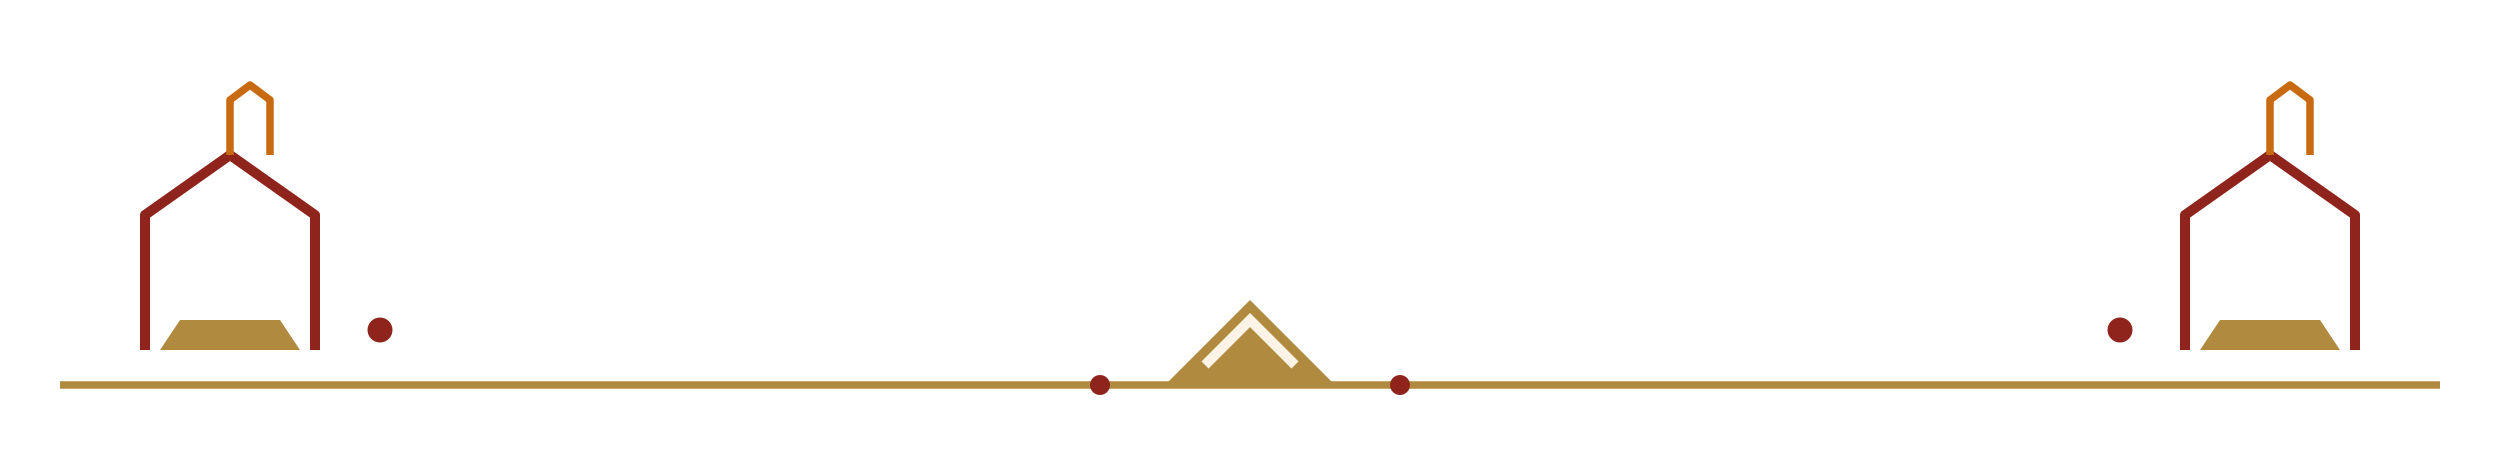
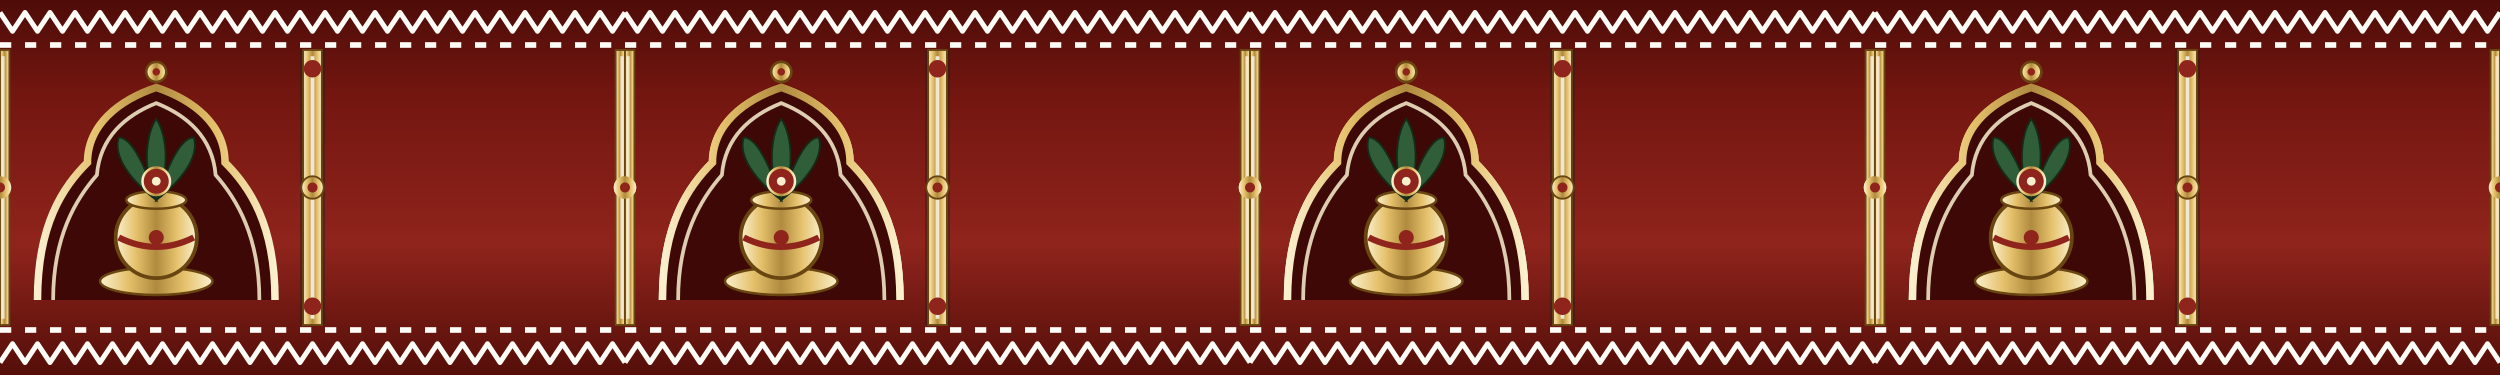
- <svg xmlns="http://www.w3.org/2000/svg" viewBox="0 0 1000 180" fill="none" role="img" aria-labelledby="title desc">
-   <path d="M24 154H976" stroke="#B08A3E" stroke-width="3" />
-   <path d="M58 140V86L92 62L126 86V140M874 140V86L908 62L942 86V140" stroke="#8F241C" stroke-width="4" stroke-linejoin="round" />
-   <g stroke="#C86A12" stroke-width="3" stroke-linejoin="round">
-     <path d="M92 62V40L100 34L108 40V62" />
-     <path d="M908 62V40L916 34L924 40V62" />
-   </g>
-   <g fill="#B08A3E">
-     <path d="M64 140h56l-8-12H72z" />
-     <path d="M880 140h56l-8-12h-40z" />
-     <path d="M466 154l34-34 34 34z" />
-   </g>
-   <path d="M482 146l18-18 18 18" stroke="#FBF4E6" stroke-width="4" />
-   <g fill="#8F241C">
-     <circle cx="152" cy="132" r="5" />
-     <circle cx="848" cy="132" r="5" />
-     <circle cx="440" cy="154" r="4" />
-     <circle cx="560" cy="154" r="4" />
-   </g>
+ <svg xmlns="http://www.w3.org/2000/svg" xmlns:xlink="http://www.w3.org/1999/xlink" viewBox="0 0 400 60" width="400" height="60" fill="none" xml:space="preserve">
+   <defs>
+     <linearGradient id="tmbRedGrad" x1="0%" y1="0%" x2="0%" y2="100%">
+       <stop offset="0%" stop-color="#4E0C08" />
+       <stop offset="25%" stop-color="#731610" />
+       <stop offset="65%" stop-color="#8F241C" />
+       <stop offset="100%" stop-color="#550E09" />
+     </linearGradient>
+     <linearGradient id="tmbGoldGrad" x1="0%" y1="0%" x2="100%" y2="0%">
+       <stop offset="0%" stop-color="#FAF0CE" />
+       <stop offset="25%" stop-color="#E5C16C" />
+       <stop offset="50%" stop-color="#B08A3E" />
+       <stop offset="75%" stop-color="#E5C16C" />
+       <stop offset="100%" stop-color="#FAF0CE" />
+     </linearGradient>
+     <g id="templeCorniceUnit">
+       <g transform="translate(50, 0)">
+         <rect x="-2" y="8" width="4" height="44" fill="#24201D" opacity="0.45" />
+         <rect x="-1.5" y="8" width="3" height="44" fill="url(#tmbGoldGrad)" stroke="#694611" stroke-width="0.3" />
+         <line x1="0" y1="9" x2="0" y2="51" stroke="#FFFDF7" stroke-width="0.6" opacity="0.8" />
+         <circle cx="0" cy="11" r="1.4" fill="#8F241C" />
+         <circle cx="0" cy="30" r="1.8" fill="url(#tmbGoldGrad)" stroke="#694611" stroke-width="0.3" />
+         <circle cx="0" cy="30" r="0.8" fill="#8F241C" />
+         <circle cx="0" cy="49" r="1.4" fill="#8F241C" />
+       </g>
+       <rect x="0" y="8" width="1.5" height="44" fill="url(#tmbGoldGrad)" stroke="#694611" stroke-width="0.3" />
+       <line x1="0.5" y1="9" x2="0.5" y2="51" stroke="#FFFDF7" stroke-width="0.5" opacity="0.7" />
+       <circle cx="0" cy="30" r="1.8" fill="url(#tmbGoldGrad)" />
+       <circle cx="0" cy="30" r="0.8" fill="#8F241C" />
+       <rect x="98.5" y="8" width="1.5" height="44" fill="url(#tmbGoldGrad)" stroke="#694611" stroke-width="0.3" />
+       <line x1="99.5" y1="9" x2="99.5" y2="51" stroke="#FFFDF7" stroke-width="0.5" opacity="0.7" />
+       <circle cx="100" cy="30" r="1.8" fill="url(#tmbGoldGrad)" />
+       <circle cx="100" cy="30" r="0.8" fill="#8F241C" />
+       <g transform="translate(0, 0)">
+         <path d="             M 6,48             C 6,36 10,30 14,26             C 14,20 19,16 25,14             C 31,16 36,20 36,26             C 40,30 44,36 44,48           " fill="#3D0805" stroke="url(#tmbGoldGrad)" stroke-width="1.2" />
+         <path d="             M 8.5,48             C 8.5,38 12,32 15.5,28             C 16,22 20,18.5 25,16.5             C 30,18.5 34,22 34.5,28             C 38,32 41.5,38 41.5,48           " fill="none" stroke="#FAF0CE" stroke-width="0.6" opacity="0.85" />
+         <circle cx="25" cy="11.5" r="1.6" fill="url(#tmbGoldGrad)" stroke="#694611" stroke-width="0.4" />
+         <circle cx="25" cy="11.5" r="0.6" fill="#8F241C" />
+         <g transform="translate(25, 33)">
+           <ellipse cx="0" cy="12" rx="9" ry="2.2" fill="url(#tmbGoldGrad)" stroke="#694611" stroke-width="0.4" />
+           <circle cx="0" cy="5" r="6.5" fill="url(#tmbGoldGrad)" stroke="#694611" stroke-width="0.6" />
+           <path d="M -6,5 Q 0,8 6,5" stroke="#8F241C" stroke-width="1" fill="none" />
+           <circle cx="0" cy="5" r="1.2" fill="#8F241C" />
+           <ellipse cx="0" cy="-1" rx="4.8" ry="1.4" fill="url(#tmbGoldGrad)" stroke="#694611" stroke-width="0.4" />
+           <path d="M 0,-1 C -4,-4 -7,-8 -6,-11 C -4,-11 -2,-7 0,-1 Z" fill="#2F5E38" stroke="#142B18" stroke-width="0.3" />
+           <path d="M 0,-1 C 4,-4 7,-8 6,-11 C 4,-11 2,-7 0,-1 Z" fill="#2F5E38" stroke="#142B18" stroke-width="0.3" />
+           <path d="M 0,-1 C -2,-5 -2,-11 0,-14 C 2,-11 2,-5 0,-1 Z" fill="#2F5E38" stroke="#142B18" stroke-width="0.3" />
+           <circle cx="0" cy="-4" r="2.2" fill="#8F241C" stroke="url(#tmbGoldGrad)" stroke-width="0.4" />
+           <circle cx="0" cy="-4" r="0.7" fill="#FAF0CE" />
+         </g>
+       </g>
+       <g transform="translate(50, 0)">
+         <path d="             M 56,48             C 56,36 60,30 64,26             C 64,20 69,16 75,14             C 81,16 86,20 86,26             C 90,30 94,36 94,48           " fill="#3D0805" stroke="url(#tmbGoldGrad)" stroke-width="1.2" />
+         <path d="             M 58.5,48             C 58.5,38 62,32 65.5,28             C 66,22 70,18.5 75,16.5             C 80,18.5 84,22 84.5,28             C 88,32 91.5,38 91.5,48           " fill="none" stroke="#FAF0CE" stroke-width="0.6" opacity="0.85" />
+         <circle cx="75" cy="11.5" r="1.6" fill="url(#tmbGoldGrad)" stroke="#694611" stroke-width="0.4" />
+         <circle cx="75" cy="11.5" r="0.6" fill="#8F241C" />
+         <g transform="translate(75, 33)">
+           <ellipse cx="0" cy="12" rx="8" ry="2.2" fill="url(#tmbGoldGrad)" stroke="#694611" stroke-width="0.4" />
+           <line x1="0" y1="12" x2="0" y2="-4" stroke="url(#tmbGoldGrad)" stroke-width="1.4" stroke-linecap="round" />
+           <ellipse cx="0" cy="4" rx="1.6" ry="0.6" fill="url(#tmbGoldGrad)" />
+           <ellipse cx="0" cy="8" rx="1.6" ry="0.6" fill="url(#tmbGoldGrad)" />
+           <path d="M -2,0 L 2,0 L -2,3 L 2,3 Z" fill="url(#tmbGoldGrad)" stroke="#694611" stroke-width="0.3" />
+           <circle cx="0" cy="1.5" r="0.6" fill="#8F241C" />
+           <path d="M -1.5,-2 C -4.5,-4 -7,-7 -7,-11 C -5,-10 -2.5,-8 0,-6 Z" fill="url(#tmbGoldGrad)" stroke="#694611" stroke-width="0.4" />
+           <path d="M 1.5,-2 C 4.5,-4 7,-7 7,-11 C 5,-10 2.5,-8 0,-6 Z" fill="url(#tmbGoldGrad)" stroke="#694611" stroke-width="0.4" />
+           <path d="M 0,-15 C -1.8,-11 -1.8,-7 0,-4 C 1.8,-7 1.8,-11 0,-15 Z" fill="url(#tmbGoldGrad)" stroke="#694611" stroke-width="0.5" />
+           <line x1="0" y1="-14" x2="0" y2="-5" stroke="#8F241C" stroke-width="0.5" />
+           <circle cx="0" cy="-4" r="0.9" fill="#8F241C" />
+           <circle cx="0" cy="-4" r="0.4" fill="#FFFDF7" />
+         </g>
+       </g>
+     </g>
+     <path id="tmbDantikaTop" d="         M 0,2         L 2,5 L 4,2 L 6,5 L 8,2 L 10,5 L 12,2 L 14,5 L 16,2 L 18,5 L 20,2         L 22,5 L 24,2 L 26,5 L 28,2 L 30,5 L 32,2 L 34,5 L 36,2 L 38,5 L 40,2         L 42,5 L 44,2 L 46,5 L 48,2 L 50,5 L 52,2 L 54,5 L 56,2 L 58,5 L 60,2         L 62,5 L 64,2 L 66,5 L 68,2 L 70,5 L 72,2 L 74,5 L 76,2 L 78,5 L 80,2         L 82,5 L 84,2 L 86,5 L 88,2 L 90,5 L 92,2 L 94,5 L 96,2 L 98,5 L 100,2       " stroke="#FFFDF7" stroke-width="0.8" stroke-linejoin="round" fill="none" />
+     <path id="tmbDantikaBtm" d="         M 0,58         L 2,55 L 4,58 L 6,55 L 8,58 L 10,55 L 12,58 L 14,55 L 16,58 L 18,55 L 20,58         L 22,55 L 24,58 L 26,55 L 28,58 L 30,55 L 32,58 L 34,55 L 36,58 L 38,55 L 40,58         L 42,55 L 44,58 L 46,55 L 48,58 L 50,55 L 52,58 L 54,55 L 56,58 L 58,55 L 60,58         L 62,55 L 64,58 L 66,55 L 68,58 L 70,55 L 72,58 L 74,55 L 76,58 L 78,55 L 80,58         L 82,55 L 84,58 L 86,55 L 88,58 L 90,55 L 92,58 L 94,55 L 96,58 L 98,55 L 100,58       " stroke="#FFFDF7" stroke-width="0.8" stroke-linejoin="round" fill="none" />
+   </defs>
+   <rect width="400" height="60" fill="url(#tmbRedGrad)" />
+   <line x1="0" y1="1.6" x2="400" y2="1.6" stroke="url(#tmbGoldGrad)" stroke-width="1.8" />
+   <use xlink:href="#tmbDantikaTop" href="#tmbDantikaTop" x="0" y="0" />
+   <use xlink:href="#tmbDantikaTop" href="#tmbDantikaTop" x="100" y="0" />
+   <use xlink:href="#tmbDantikaTop" href="#tmbDantikaTop" x="200" y="0" />
+   <use xlink:href="#tmbDantikaTop" href="#tmbDantikaTop" x="300" y="0" />
+   <line x1="0" y1="7.2" x2="400" y2="7.2" stroke="url(#tmbGoldGrad)" stroke-width="0.9" />
+   <line x1="0" y1="7.2" x2="400" y2="7.2" stroke="#FFFDF7" stroke-width="0.9" stroke-dasharray="1.8 2.2" />
+   <use xlink:href="#templeCorniceUnit" href="#templeCorniceUnit" x="0" y="0" />
+   <use xlink:href="#templeCorniceUnit" href="#templeCorniceUnit" x="100" y="0" />
+   <use xlink:href="#templeCorniceUnit" href="#templeCorniceUnit" x="200" y="0" />
+   <use xlink:href="#templeCorniceUnit" href="#templeCorniceUnit" x="300" y="0" />
+   <line x1="0" y1="52.8" x2="400" y2="52.8" stroke="url(#tmbGoldGrad)" stroke-width="0.9" />
+   <line x1="0" y1="52.8" x2="400" y2="52.8" stroke="#FFFDF7" stroke-width="0.9" stroke-dasharray="1.8 2.2" />
+   <use xlink:href="#tmbDantikaBtm" href="#tmbDantikaBtm" x="0" y="0" />
+   <use xlink:href="#tmbDantikaBtm" href="#tmbDantikaBtm" x="100" y="0" />
+   <use xlink:href="#tmbDantikaBtm" href="#tmbDantikaBtm" x="200" y="0" />
+   <use xlink:href="#tmbDantikaBtm" href="#tmbDantikaBtm" x="300" y="0" />
+   <line x1="0" y1="58.4" x2="400" y2="58.4" stroke="url(#tmbGoldGrad)" stroke-width="1.8" />
</svg>
